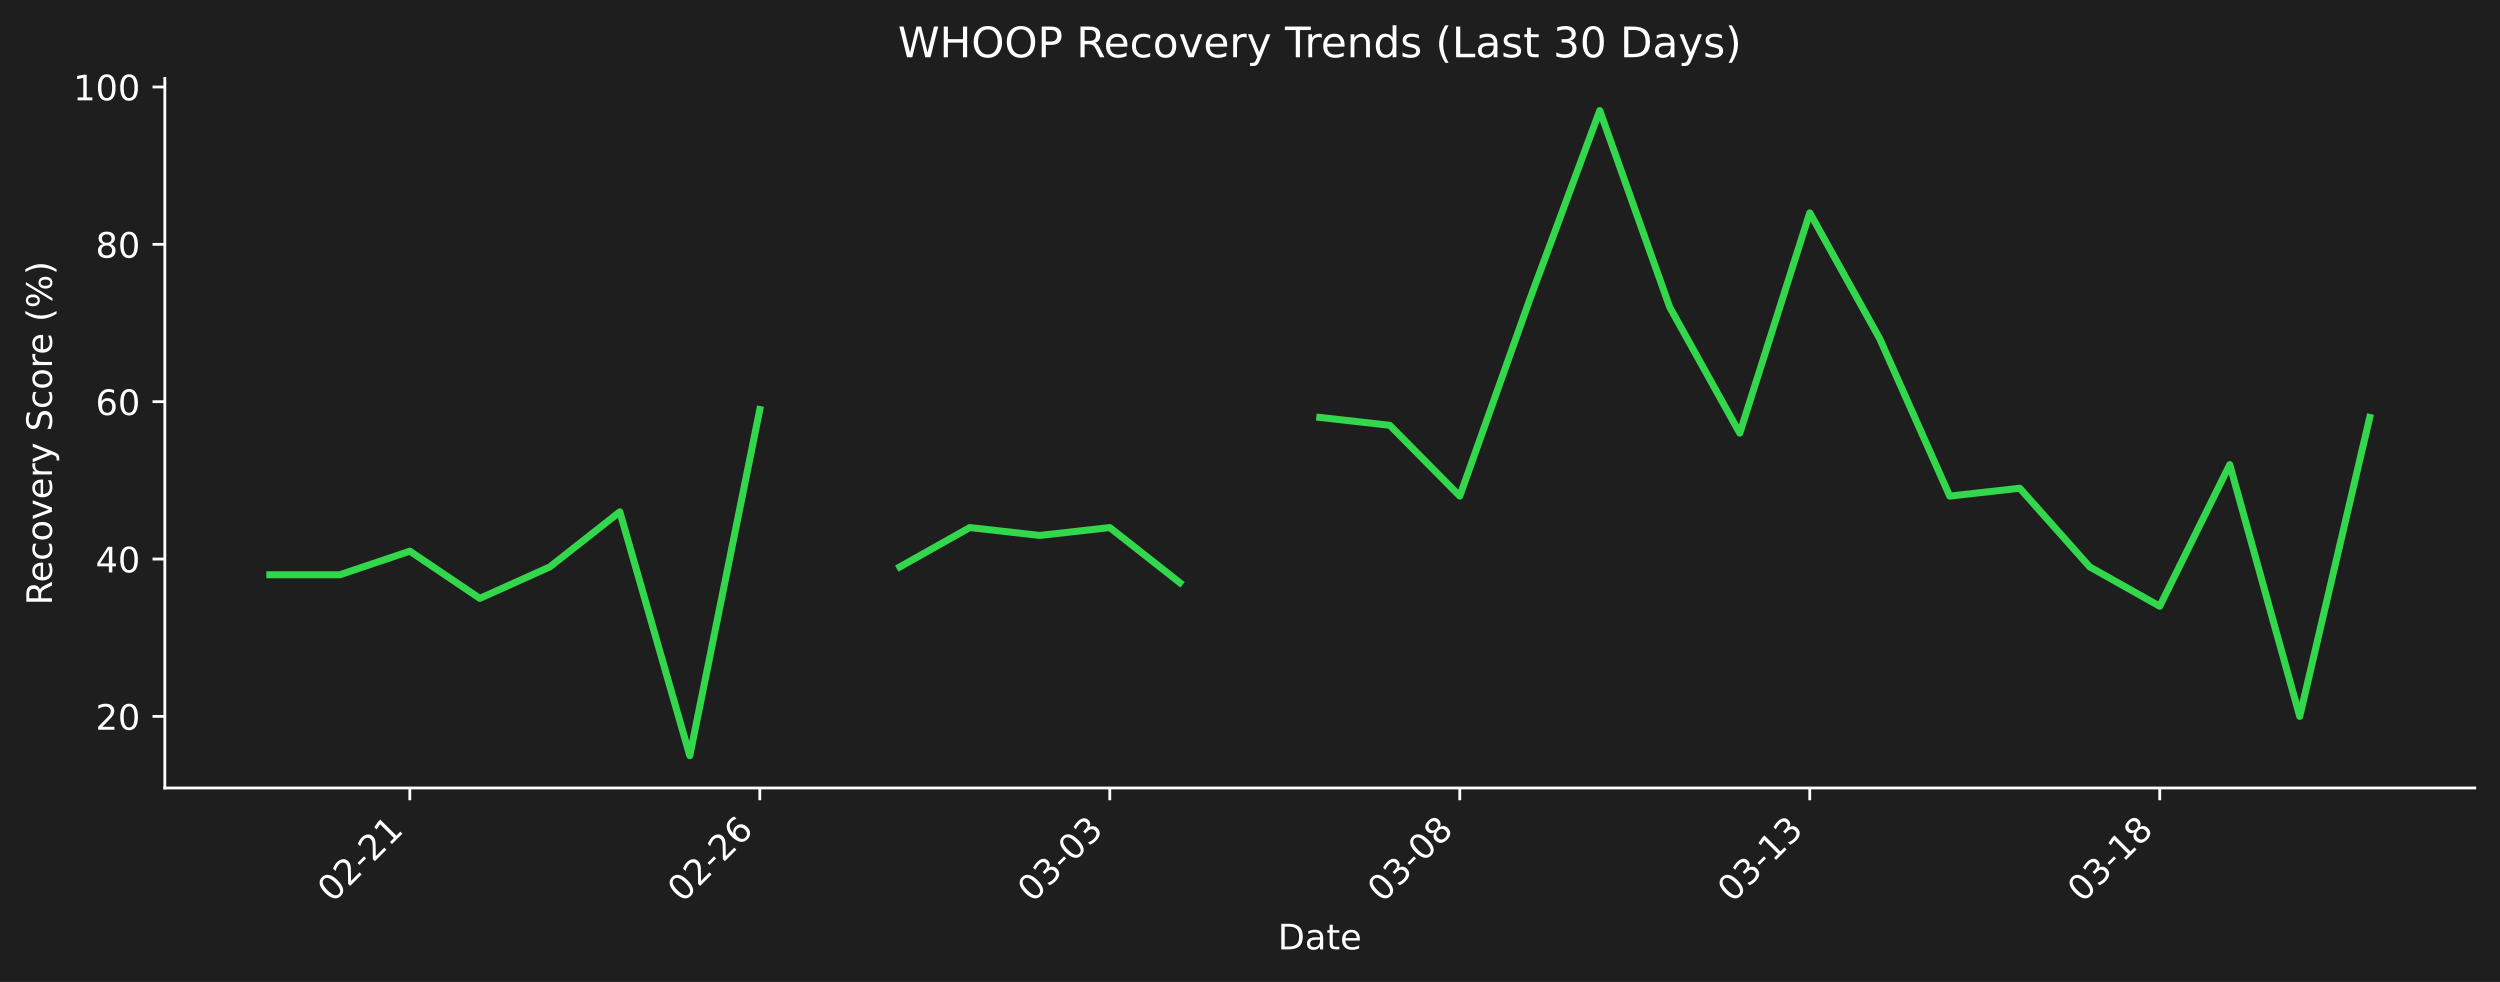
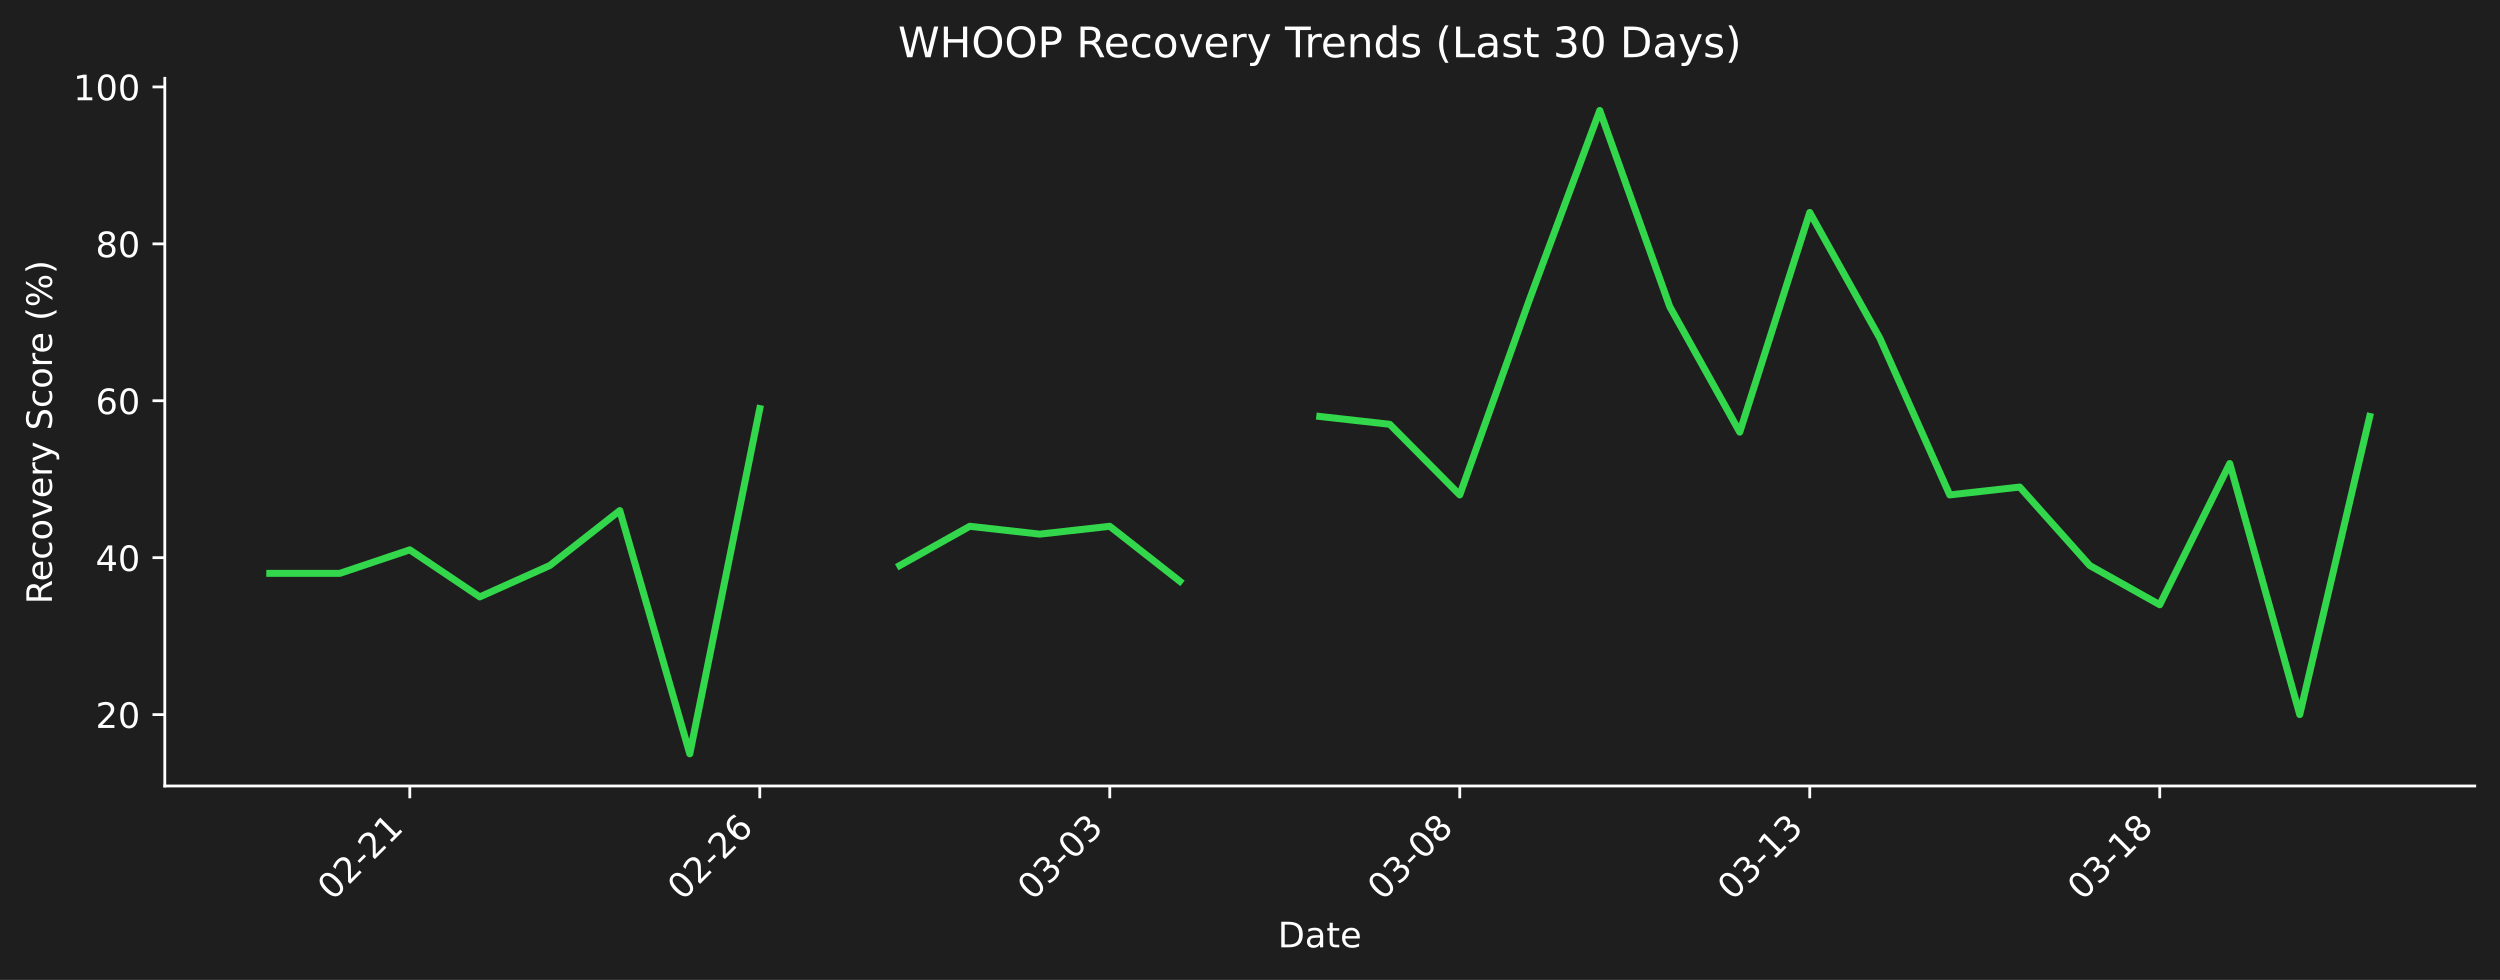
- <svg xmlns="http://www.w3.org/2000/svg" xmlns:xlink="http://www.w3.org/1999/xlink" width="712.361pt" height="279.8pt" viewBox="0 0 712.361 279.8" version="1.1">
+ <svg xmlns="http://www.w3.org/2000/svg" xmlns:xlink="http://www.w3.org/1999/xlink" width="712.496pt" height="279.271pt" viewBox="0 0 712.496 279.271" version="1.1">
  <defs>
    <style type="text/css">*{stroke-linejoin: round; stroke-linecap: butt}</style>
  </defs>
  <g id="figure_1">
    <g id="patch_1">
-       <path d="M 0 279.8  L 712.361 279.8  L 712.361 0  L 0 0  z " style="fill: #1e1e1e" />
+       <path d="M 0 279.271  L 712.496 279.271  L 712.496 0  L 0 0  z " style="fill: #1e1e1e" />
    </g>
    <g id="axes_1">
      <g id="patch_2">
-         <path d="M 46.966 224.531  L 705.161 224.531  L 705.161 22.318  L 46.966 22.318  L 46.966 224.531  z " style="fill: none" />
+         <path d="M 46.966 224.002  L 705.296 224.002  L 705.296 22.318  L 46.966 22.318  L 46.966 224.002  z " style="fill: none" />
      </g>
      <g id="matplotlib.axis_1">
        <g id="xtick_1">
          <g id="line2d_1">
            <defs>
-               <path id="m55b014058b" d="M 0 0  L 0 3.5  " style="stroke: #ffffff; stroke-width: 0.8" />
+               <path id="meafda55274" d="M 0 0  L 0 3.5  " style="stroke: #ffffff; stroke-width: 0.8" />
            </defs>
            <g>
-               <use xlink:href="#m55b014058b" x="116.774" y="224.531" style="fill: #ffffff; stroke: #ffffff; stroke-width: 0.8" />
+               <use xlink:href="#meafda55274" x="116.789" y="224.002" style="fill: #ffffff; stroke: #ffffff; stroke-width: 0.8" />
            </g>
          </g>
          <g id="text_1">
-             <g style="fill: #ffffff" transform="translate(94.75665 257.4511) rotate(-45) scale(0.1 -0.1)">
+             <g style="fill: #ffffff" transform="translate(94.77097 256.9221) rotate(-45) scale(0.1 -0.1)">
              <defs>
                <path id="DejaVuSans-30" d="M 2034 4250  Q 1547 4250 1301 3770  Q 1056 3291 1056 2328  Q 1056 1369 1301 889  Q 1547 409 2034 409  Q 2525 409 2770 889  Q 3016 1369 3016 2328  Q 3016 3291 2770 3770  Q 2525 4250 2034 4250  z M 2034 4750  Q 2819 4750 3233 4129  Q 3647 3509 3647 2328  Q 3647 1150 3233 529  Q 2819 -91 2034 -91  Q 1250 -91 836 529  Q 422 1150 422 2328  Q 422 3509 836 4129  Q 1250 4750 2034 4750  z " transform="scale(0.015625)" />
                <path id="DejaVuSans-32" d="M 1228 531  L 3431 531  L 3431 0  L 469 0  L 469 531  Q 828 903 1448 1529  Q 2069 2156 2228 2338  Q 2531 2678 2651 2914  Q 2772 3150 2772 3378  Q 2772 3750 2511 3984  Q 2250 4219 1831 4219  Q 1534 4219 1204 4116  Q 875 4013 500 3803  L 500 4441  Q 881 4594 1212 4672  Q 1544 4750 1819 4750  Q 2544 4750 2975 4387  Q 3406 4025 3406 3419  Q 3406 3131 3298 2873  Q 3191 2616 2906 2266  Q 2828 2175 2409 1742  Q 1991 1309 1228 531  z " transform="scale(0.015625)" />
                <path id="DejaVuSans-2d" d="M 313 2009  L 1997 2009  L 1997 1497  L 313 1497  L 313 2009  z " transform="scale(0.015625)" />
                <path id="DejaVuSans-31" d="M 794 531  L 1825 531  L 1825 4091  L 703 3866  L 703 4441  L 1819 4666  L 2450 4666  L 2450 531  L 3481 531  L 3481 0  L 794 0  L 794 531  z " transform="scale(0.015625)" />
              </defs>
              <use xlink:href="#DejaVuSans-30" />
              <use xlink:href="#DejaVuSans-32" transform="translate(63.62305 0)" />
              <use xlink:href="#DejaVuSans-2d" transform="translate(127.2461 0)" />
              <use xlink:href="#DejaVuSans-32" transform="translate(163.3301 0)" />
              <use xlink:href="#DejaVuSans-31" transform="translate(226.9531 0)" />
            </g>
          </g>
        </g>
        <g id="xtick_2">
          <g id="line2d_2">
            <g>
-               <use xlink:href="#m55b014058b" x="216.501" y="224.531" style="fill: #ffffff; stroke: #ffffff; stroke-width: 0.8" />
+               <use xlink:href="#meafda55274" x="216.535" y="224.002" style="fill: #ffffff; stroke: #ffffff; stroke-width: 0.8" />
            </g>
          </g>
          <g id="text_2">
-             <g style="fill: #ffffff" transform="translate(194.4832 257.4511) rotate(-45) scale(0.1 -0.1)">
+             <g style="fill: #ffffff" transform="translate(194.5179 256.9221) rotate(-45) scale(0.1 -0.1)">
              <defs>
                <path id="DejaVuSans-36" d="M 2113 2584  Q 1688 2584 1439 2293  Q 1191 2003 1191 1497  Q 1191 994 1439 701  Q 1688 409 2113 409  Q 2538 409 2786 701  Q 3034 994 3034 1497  Q 3034 2003 2786 2293  Q 2538 2584 2113 2584  z M 3366 4563  L 3366 3988  Q 3128 4100 2886 4159  Q 2644 4219 2406 4219  Q 1781 4219 1451 3797  Q 1122 3375 1075 2522  Q 1259 2794 1537 2939  Q 1816 3084 2150 3084  Q 2853 3084 3261 2657  Q 3669 2231 3669 1497  Q 3669 778 3244 343  Q 2819 -91 2113 -91  Q 1303 -91 875 529  Q 447 1150 447 2328  Q 447 3434 972 4092  Q 1497 4750 2381 4750  Q 2619 4750 2861 4703  Q 3103 4656 3366 4563  z " transform="scale(0.015625)" />
              </defs>
              <use xlink:href="#DejaVuSans-30" />
              <use xlink:href="#DejaVuSans-32" transform="translate(63.62305 0)" />
              <use xlink:href="#DejaVuSans-2d" transform="translate(127.2461 0)" />
              <use xlink:href="#DejaVuSans-32" transform="translate(163.3301 0)" />
              <use xlink:href="#DejaVuSans-36" transform="translate(226.9531 0)" />
            </g>
          </g>
        </g>
        <g id="xtick_3">
          <g id="line2d_3">
            <g>
-               <use xlink:href="#m55b014058b" x="316.227" y="224.531" style="fill: #ffffff; stroke: #ffffff; stroke-width: 0.8" />
+               <use xlink:href="#meafda55274" x="316.282" y="224.002" style="fill: #ffffff; stroke: #ffffff; stroke-width: 0.8" />
            </g>
          </g>
          <g id="text_3">
-             <g style="fill: #ffffff" transform="translate(294.2097 257.4511) rotate(-45) scale(0.1 -0.1)">
+             <g style="fill: #ffffff" transform="translate(294.2649 256.9221) rotate(-45) scale(0.1 -0.1)">
              <defs>
                <path id="DejaVuSans-33" d="M 2597 2516  Q 3050 2419 3304 2112  Q 3559 1806 3559 1356  Q 3559 666 3084 287  Q 2609 -91 1734 -91  Q 1441 -91 1130 -33  Q 819 25 488 141  L 488 750  Q 750 597 1062 519  Q 1375 441 1716 441  Q 2309 441 2620 675  Q 2931 909 2931 1356  Q 2931 1769 2642 2001  Q 2353 2234 1838 2234  L 1294 2234  L 1294 2753  L 1863 2753  Q 2328 2753 2575 2939  Q 2822 3125 2822 3475  Q 2822 3834 2567 4026  Q 2313 4219 1838 4219  Q 1578 4219 1281 4162  Q 984 4106 628 3988  L 628 4550  Q 988 4650 1302 4700  Q 1616 4750 1894 4750  Q 2613 4750 3031 4423  Q 3450 4097 3450 3541  Q 3450 3153 3228 2886  Q 3006 2619 2597 2516  z " transform="scale(0.015625)" />
              </defs>
              <use xlink:href="#DejaVuSans-30" />
              <use xlink:href="#DejaVuSans-33" transform="translate(63.62305 0)" />
              <use xlink:href="#DejaVuSans-2d" transform="translate(127.2461 0)" />
              <use xlink:href="#DejaVuSans-30" transform="translate(163.3301 0)" />
              <use xlink:href="#DejaVuSans-33" transform="translate(226.9531 0)" />
            </g>
          </g>
        </g>
        <g id="xtick_4">
          <g id="line2d_4">
            <g>
-               <use xlink:href="#m55b014058b" x="415.954" y="224.531" style="fill: #ffffff; stroke: #ffffff; stroke-width: 0.8" />
+               <use xlink:href="#meafda55274" x="416.029" y="224.002" style="fill: #ffffff; stroke: #ffffff; stroke-width: 0.8" />
            </g>
          </g>
          <g id="text_4">
-             <g style="fill: #ffffff" transform="translate(393.9362 257.4511) rotate(-45) scale(0.1 -0.1)">
+             <g style="fill: #ffffff" transform="translate(394.0119 256.9221) rotate(-45) scale(0.1 -0.1)">
              <defs>
                <path id="DejaVuSans-38" d="M 2034 2216  Q 1584 2216 1326 1975  Q 1069 1734 1069 1313  Q 1069 891 1326 650  Q 1584 409 2034 409  Q 2484 409 2743 651  Q 3003 894 3003 1313  Q 3003 1734 2745 1975  Q 2488 2216 2034 2216  z M 1403 2484  Q 997 2584 770 2862  Q 544 3141 544 3541  Q 544 4100 942 4425  Q 1341 4750 2034 4750  Q 2731 4750 3128 4425  Q 3525 4100 3525 3541  Q 3525 3141 3298 2862  Q 3072 2584 2669 2484  Q 3125 2378 3379 2068  Q 3634 1759 3634 1313  Q 3634 634 3220 271  Q 2806 -91 2034 -91  Q 1263 -91 848 271  Q 434 634 434 1313  Q 434 1759 690 2068  Q 947 2378 1403 2484  z M 1172 3481  Q 1172 3119 1398 2916  Q 1625 2713 2034 2713  Q 2441 2713 2670 2916  Q 2900 3119 2900 3481  Q 2900 3844 2670 4047  Q 2441 4250 2034 4250  Q 1625 4250 1398 4047  Q 1172 3844 1172 3481  z " transform="scale(0.015625)" />
              </defs>
              <use xlink:href="#DejaVuSans-30" />
              <use xlink:href="#DejaVuSans-33" transform="translate(63.62305 0)" />
              <use xlink:href="#DejaVuSans-2d" transform="translate(127.2461 0)" />
              <use xlink:href="#DejaVuSans-30" transform="translate(163.3301 0)" />
              <use xlink:href="#DejaVuSans-38" transform="translate(226.9531 0)" />
            </g>
          </g>
        </g>
        <g id="xtick_5">
          <g id="line2d_5">
            <g>
-               <use xlink:href="#m55b014058b" x="515.68" y="224.531" style="fill: #ffffff; stroke: #ffffff; stroke-width: 0.8" />
+               <use xlink:href="#meafda55274" x="515.776" y="224.002" style="fill: #ffffff; stroke: #ffffff; stroke-width: 0.8" />
            </g>
          </g>
          <g id="text_5">
-             <g style="fill: #ffffff" transform="translate(493.6627 257.4511) rotate(-45) scale(0.1 -0.1)">
+             <g style="fill: #ffffff" transform="translate(493.7588 256.9221) rotate(-45) scale(0.1 -0.1)">
              <use xlink:href="#DejaVuSans-30" />
              <use xlink:href="#DejaVuSans-33" transform="translate(63.62305 0)" />
              <use xlink:href="#DejaVuSans-2d" transform="translate(127.2461 0)" />
              <use xlink:href="#DejaVuSans-31" transform="translate(163.3301 0)" />
              <use xlink:href="#DejaVuSans-33" transform="translate(226.9531 0)" />
            </g>
          </g>
        </g>
        <g id="xtick_6">
          <g id="line2d_6">
            <g>
-               <use xlink:href="#m55b014058b" x="615.407" y="224.531" style="fill: #ffffff; stroke: #ffffff; stroke-width: 0.8" />
+               <use xlink:href="#meafda55274" x="615.523" y="224.002" style="fill: #ffffff; stroke: #ffffff; stroke-width: 0.8" />
            </g>
          </g>
          <g id="text_6">
-             <g style="fill: #ffffff" transform="translate(593.3892 257.4511) rotate(-45) scale(0.1 -0.1)">
+             <g style="fill: #ffffff" transform="translate(593.5058 256.9221) rotate(-45) scale(0.1 -0.1)">
              <use xlink:href="#DejaVuSans-30" />
              <use xlink:href="#DejaVuSans-33" transform="translate(63.62305 0)" />
              <use xlink:href="#DejaVuSans-2d" transform="translate(127.2461 0)" />
              <use xlink:href="#DejaVuSans-31" transform="translate(163.3301 0)" />
              <use xlink:href="#DejaVuSans-38" transform="translate(226.9531 0)" />
            </g>
          </g>
        </g>
        <g id="text_7">
-           <g style="fill: #ffffff" transform="translate(364.1123 270.5201) scale(0.1 -0.1)">
+           <g style="fill: #ffffff" transform="translate(364.1798 269.9911) scale(0.1 -0.1)">
            <defs>
              <path id="DejaVuSans-44" d="M 1259 4147  L 1259 519  L 2022 519  Q 2988 519 3436 956  Q 3884 1394 3884 2338  Q 3884 3275 3436 3711  Q 2988 4147 2022 4147  L 1259 4147  z M 628 4666  L 1925 4666  Q 3281 4666 3915 4102  Q 4550 3538 4550 2338  Q 4550 1131 3912 565  Q 3275 0 1925 0  L 628 0  L 628 4666  z " transform="scale(0.015625)" />
              <path id="DejaVuSans-61" d="M 2194 1759  Q 1497 1759 1228 1600  Q 959 1441 959 1056  Q 959 750 1161 570  Q 1363 391 1709 391  Q 2188 391 2477 730  Q 2766 1069 2766 1631  L 2766 1759  L 2194 1759  z M 3341 1997  L 3341 0  L 2766 0  L 2766 531  Q 2569 213 2275 61  Q 1981 -91 1556 -91  Q 1019 -91 701 211  Q 384 513 384 1019  Q 384 1609 779 1909  Q 1175 2209 1959 2209  L 2766 2209  L 2766 2266  Q 2766 2663 2505 2880  Q 2244 3097 1772 3097  Q 1472 3097 1187 3025  Q 903 2953 641 2809  L 641 3341  Q 956 3463 1253 3523  Q 1550 3584 1831 3584  Q 2591 3584 2966 3190  Q 3341 2797 3341 1997  z " transform="scale(0.015625)" />
              <path id="DejaVuSans-74" d="M 1172 4494  L 1172 3500  L 2356 3500  L 2356 3053  L 1172 3053  L 1172 1153  Q 1172 725 1289 603  Q 1406 481 1766 481  L 2356 481  L 2356 0  L 1766 0  Q 1100 0 847 248  Q 594 497 594 1153  L 594 3053  L 172 3053  L 172 3500  L 594 3500  L 594 4494  L 1172 4494  z " transform="scale(0.015625)" />
              <path id="DejaVuSans-65" d="M 3597 1894  L 3597 1613  L 953 1613  Q 991 1019 1311 708  Q 1631 397 2203 397  Q 2534 397 2845 478  Q 3156 559 3463 722  L 3463 178  Q 3153 47 2828 -22  Q 2503 -91 2169 -91  Q 1331 -91 842 396  Q 353 884 353 1716  Q 353 2575 817 3079  Q 1281 3584 2069 3584  Q 2775 3584 3186 3129  Q 3597 2675 3597 1894  z M 3022 2063  Q 3016 2534 2758 2815  Q 2500 3097 2075 3097  Q 1594 3097 1305 2825  Q 1016 2553 972 2059  L 3022 2063  z " transform="scale(0.015625)" />
            </defs>
            <use xlink:href="#DejaVuSans-44" />
            <use xlink:href="#DejaVuSans-61" transform="translate(77.00195 0)" />
            <use xlink:href="#DejaVuSans-74" transform="translate(138.2812 0)" />
            <use xlink:href="#DejaVuSans-65" transform="translate(177.4902 0)" />
          </g>
        </g>
      </g>
      <g id="matplotlib.axis_2">
        <g id="ytick_1">
          <g id="line2d_7">
            <defs>
-               <path id="m552cdaa925" d="M 0 0  L -3.5 0  " style="stroke: #ffffff; stroke-width: 0.8" />
+               <path id="m5443f5256f" d="M 0 0  L -3.5 0  " style="stroke: #ffffff; stroke-width: 0.8" />
            </defs>
            <g>
-               <use xlink:href="#m552cdaa925" x="46.966" y="204.131" style="fill: #ffffff; stroke: #ffffff; stroke-width: 0.8" />
+               <use xlink:href="#m5443f5256f" x="46.966" y="203.655" style="fill: #ffffff; stroke: #ffffff; stroke-width: 0.8" />
            </g>
          </g>
          <g id="text_8">
-             <g style="fill: #ffffff" transform="translate(27.24063 207.9298) scale(0.1 -0.1)">
+             <g style="fill: #ffffff" transform="translate(27.24063 207.4541) scale(0.1 -0.1)">
              <use xlink:href="#DejaVuSans-32" />
              <use xlink:href="#DejaVuSans-30" transform="translate(63.62305 0)" />
            </g>
          </g>
        </g>
        <g id="ytick_2">
          <g id="line2d_8">
            <g>
-               <use xlink:href="#m552cdaa925" x="46.966" y="159.294" style="fill: #ffffff; stroke: #ffffff; stroke-width: 0.8" />
+               <use xlink:href="#m5443f5256f" x="46.966" y="158.936" style="fill: #ffffff; stroke: #ffffff; stroke-width: 0.8" />
            </g>
          </g>
          <g id="text_9">
-             <g style="fill: #ffffff" transform="translate(27.24063 163.0932) scale(0.1 -0.1)">
+             <g style="fill: #ffffff" transform="translate(27.24063 162.7348) scale(0.1 -0.1)">
              <defs>
                <path id="DejaVuSans-34" d="M 2419 4116  L 825 1625  L 2419 1625  L 2419 4116  z M 2253 4666  L 3047 4666  L 3047 1625  L 3713 1625  L 3713 1100  L 3047 1100  L 3047 0  L 2419 0  L 2419 1100  L 313 1100  L 313 1709  L 2253 4666  z " transform="scale(0.015625)" />
              </defs>
              <use xlink:href="#DejaVuSans-34" />
              <use xlink:href="#DejaVuSans-30" transform="translate(63.62305 0)" />
            </g>
          </g>
        </g>
        <g id="ytick_3">
          <g id="line2d_9">
            <g>
-               <use xlink:href="#m552cdaa925" x="46.966" y="114.457" style="fill: #ffffff; stroke: #ffffff; stroke-width: 0.8" />
+               <use xlink:href="#m5443f5256f" x="46.966" y="114.216" style="fill: #ffffff; stroke: #ffffff; stroke-width: 0.8" />
            </g>
          </g>
          <g id="text_10">
-             <g style="fill: #ffffff" transform="translate(27.24063 118.2566) scale(0.1 -0.1)">
+             <g style="fill: #ffffff" transform="translate(27.24063 118.0155) scale(0.1 -0.1)">
              <use xlink:href="#DejaVuSans-36" />
              <use xlink:href="#DejaVuSans-30" transform="translate(63.62305 0)" />
            </g>
          </g>
        </g>
        <g id="ytick_4">
          <g id="line2d_10">
            <g>
-               <use xlink:href="#m552cdaa925" x="46.966" y="69.621" style="fill: #ffffff; stroke: #ffffff; stroke-width: 0.8" />
+               <use xlink:href="#m5443f5256f" x="46.966" y="69.497" style="fill: #ffffff; stroke: #ffffff; stroke-width: 0.8" />
            </g>
          </g>
          <g id="text_11">
-             <g style="fill: #ffffff" transform="translate(27.24063 73.41997) scale(0.1 -0.1)">
+             <g style="fill: #ffffff" transform="translate(27.24063 73.29621) scale(0.1 -0.1)">
              <use xlink:href="#DejaVuSans-38" />
              <use xlink:href="#DejaVuSans-30" transform="translate(63.62305 0)" />
            </g>
          </g>
        </g>
        <g id="ytick_5">
          <g id="line2d_11">
            <g>
-               <use xlink:href="#m552cdaa925" x="46.966" y="24.784" style="fill: #ffffff; stroke: #ffffff; stroke-width: 0.8" />
+               <use xlink:href="#m5443f5256f" x="46.966" y="24.778" style="fill: #ffffff; stroke: #ffffff; stroke-width: 0.8" />
            </g>
          </g>
          <g id="text_12">
-             <g style="fill: #ffffff" transform="translate(20.87813 28.58336) scale(0.1 -0.1)">
+             <g style="fill: #ffffff" transform="translate(20.87813 28.57691) scale(0.1 -0.1)">
              <use xlink:href="#DejaVuSans-31" />
              <use xlink:href="#DejaVuSans-30" transform="translate(63.62305 0)" />
              <use xlink:href="#DejaVuSans-30" transform="translate(127.2461 0)" />
            </g>
          </g>
        </g>
        <g id="text_13">
-           <g style="fill: #ffffff" transform="translate(14.79844 172.4427) rotate(-90) scale(0.1 -0.1)">
+           <g style="fill: #ffffff" transform="translate(14.79844 172.1781) rotate(-90) scale(0.1 -0.1)">
            <defs>
              <path id="DejaVuSans-52" d="M 2841 2188  Q 3044 2119 3236 1894  Q 3428 1669 3622 1275  L 4263 0  L 3584 0  L 2988 1197  Q 2756 1666 2539 1819  Q 2322 1972 1947 1972  L 1259 1972  L 1259 0  L 628 0  L 628 4666  L 2053 4666  Q 2853 4666 3247 4331  Q 3641 3997 3641 3322  Q 3641 2881 3436 2590  Q 3231 2300 2841 2188  z M 1259 4147  L 1259 2491  L 2053 2491  Q 2509 2491 2742 2702  Q 2975 2913 2975 3322  Q 2975 3731 2742 3939  Q 2509 4147 2053 4147  L 1259 4147  z " transform="scale(0.015625)" />
              <path id="DejaVuSans-63" d="M 3122 3366  L 3122 2828  Q 2878 2963 2633 3030  Q 2388 3097 2138 3097  Q 1578 3097 1268 2742  Q 959 2388 959 1747  Q 959 1106 1268 751  Q 1578 397 2138 397  Q 2388 397 2633 464  Q 2878 531 3122 666  L 3122 134  Q 2881 22 2623 -34  Q 2366 -91 2075 -91  Q 1284 -91 818 406  Q 353 903 353 1747  Q 353 2603 823 3093  Q 1294 3584 2113 3584  Q 2378 3584 2631 3529  Q 2884 3475 3122 3366  z " transform="scale(0.015625)" />
              <path id="DejaVuSans-6f" d="M 1959 3097  Q 1497 3097 1228 2736  Q 959 2375 959 1747  Q 959 1119 1226 758  Q 1494 397 1959 397  Q 2419 397 2687 759  Q 2956 1122 2956 1747  Q 2956 2369 2687 2733  Q 2419 3097 1959 3097  z M 1959 3584  Q 2709 3584 3137 3096  Q 3566 2609 3566 1747  Q 3566 888 3137 398  Q 2709 -91 1959 -91  Q 1206 -91 779 398  Q 353 888 353 1747  Q 353 2609 779 3096  Q 1206 3584 1959 3584  z " transform="scale(0.015625)" />
              <path id="DejaVuSans-76" d="M 191 3500  L 800 3500  L 1894 563  L 2988 3500  L 3597 3500  L 2284 0  L 1503 0  L 191 3500  z " transform="scale(0.015625)" />
              <path id="DejaVuSans-72" d="M 2631 2963  Q 2534 3019 2420 3045  Q 2306 3072 2169 3072  Q 1681 3072 1420 2755  Q 1159 2438 1159 1844  L 1159 0  L 581 0  L 581 3500  L 1159 3500  L 1159 2956  Q 1341 3275 1631 3429  Q 1922 3584 2338 3584  Q 2397 3584 2469 3576  Q 2541 3569 2628 3553  L 2631 2963  z " transform="scale(0.015625)" />
              <path id="DejaVuSans-79" d="M 2059 -325  Q 1816 -950 1584 -1140  Q 1353 -1331 966 -1331  L 506 -1331  L 506 -850  L 844 -850  Q 1081 -850 1212 -737  Q 1344 -625 1503 -206  L 1606 56  L 191 3500  L 800 3500  L 1894 763  L 2988 3500  L 3597 3500  L 2059 -325  z " transform="scale(0.015625)" />
              <path id="DejaVuSans-20" transform="scale(0.015625)" />
              <path id="DejaVuSans-53" d="M 3425 4513  L 3425 3897  Q 3066 4069 2747 4153  Q 2428 4238 2131 4238  Q 1616 4238 1336 4038  Q 1056 3838 1056 3469  Q 1056 3159 1242 3001  Q 1428 2844 1947 2747  L 2328 2669  Q 3034 2534 3370 2195  Q 3706 1856 3706 1288  Q 3706 609 3251 259  Q 2797 -91 1919 -91  Q 1588 -91 1214 -16  Q 841 59 441 206  L 441 856  Q 825 641 1194 531  Q 1563 422 1919 422  Q 2459 422 2753 634  Q 3047 847 3047 1241  Q 3047 1584 2836 1778  Q 2625 1972 2144 2069  L 1759 2144  Q 1053 2284 737 2584  Q 422 2884 422 3419  Q 422 4038 858 4394  Q 1294 4750 2059 4750  Q 2388 4750 2728 4690  Q 3069 4631 3425 4513  z " transform="scale(0.015625)" />
              <path id="DejaVuSans-28" d="M 1984 4856  Q 1566 4138 1362 3434  Q 1159 2731 1159 2009  Q 1159 1288 1364 580  Q 1569 -128 1984 -844  L 1484 -844  Q 1016 -109 783 600  Q 550 1309 550 2009  Q 550 2706 781 3412  Q 1013 4119 1484 4856  L 1984 4856  z " transform="scale(0.015625)" />
              <path id="DejaVuSans-25" d="M 4653 2053  Q 4381 2053 4226 1822  Q 4072 1591 4072 1178  Q 4072 772 4226 539  Q 4381 306 4653 306  Q 4919 306 5073 539  Q 5228 772 5228 1178  Q 5228 1588 5073 1820  Q 4919 2053 4653 2053  z M 4653 2450  Q 5147 2450 5437 2106  Q 5728 1763 5728 1178  Q 5728 594 5436 251  Q 5144 -91 4653 -91  Q 4153 -91 3862 251  Q 3572 594 3572 1178  Q 3572 1766 3864 2108  Q 4156 2450 4653 2450  z M 1428 4353  Q 1159 4353 1004 4120  Q 850 3888 850 3481  Q 850 3069 1003 2837  Q 1156 2606 1428 2606  Q 1700 2606 1854 2837  Q 2009 3069 2009 3481  Q 2009 3884 1853 4118  Q 1697 4353 1428 4353  z M 4250 4750  L 4750 4750  L 1831 -91  L 1331 -91  L 4250 4750  z M 1428 4750  Q 1922 4750 2215 4408  Q 2509 4066 2509 3481  Q 2509 2891 2217 2550  Q 1925 2209 1428 2209  Q 931 2209 642 2551  Q 353 2894 353 3481  Q 353 4063 643 4406  Q 934 4750 1428 4750  z " transform="scale(0.015625)" />
              <path id="DejaVuSans-29" d="M 513 4856  L 1013 4856  Q 1481 4119 1714 3412  Q 1947 2706 1947 2009  Q 1947 1309 1714 600  Q 1481 -109 1013 -844  L 513 -844  Q 928 -128 1133 580  Q 1338 1288 1338 2009  Q 1338 2731 1133 3434  Q 928 4138 513 4856  z " transform="scale(0.015625)" />
            </defs>
            <use xlink:href="#DejaVuSans-52" />
            <use xlink:href="#DejaVuSans-65" transform="translate(64.98242 0)" />
            <use xlink:href="#DejaVuSans-63" transform="translate(126.5059 0)" />
            <use xlink:href="#DejaVuSans-6f" transform="translate(181.4863 0)" />
            <use xlink:href="#DejaVuSans-76" transform="translate(242.668 0)" />
            <use xlink:href="#DejaVuSans-65" transform="translate(301.8477 0)" />
            <use xlink:href="#DejaVuSans-72" transform="translate(363.3711 0)" />
            <use xlink:href="#DejaVuSans-79" transform="translate(404.4844 0)" />
            <use xlink:href="#DejaVuSans-20" transform="translate(463.6641 0)" />
            <use xlink:href="#DejaVuSans-53" transform="translate(495.4512 0)" />
            <use xlink:href="#DejaVuSans-63" transform="translate(558.9277 0)" />
            <use xlink:href="#DejaVuSans-6f" transform="translate(613.9082 0)" />
            <use xlink:href="#DejaVuSans-72" transform="translate(675.0898 0)" />
            <use xlink:href="#DejaVuSans-65" transform="translate(713.9531 0)" />
            <use xlink:href="#DejaVuSans-20" transform="translate(775.4766 0)" />
            <use xlink:href="#DejaVuSans-28" transform="translate(807.2637 0)" />
            <use xlink:href="#DejaVuSans-25" transform="translate(846.2773 0)" />
            <use xlink:href="#DejaVuSans-29" transform="translate(941.2969 0)" />
          </g>
        </g>
      </g>
      <g id="line2d_12">
-         <path d="M 76.884 163.778  L 96.829 163.778  L 116.774 157.052  L 136.719 170.503  L 156.665 161.536  L 176.61 145.843  L 196.555 215.34  L 216.501 116.699  M 256.391 161.536  L 276.337 150.327  L 296.282 152.568  L 316.227 150.327  L 336.173 166.019  M 376.063 118.941  L 396.008 121.183  L 415.954 141.359  L 435.899 85.314  L 455.844 31.51  L 475.79 87.555  L 495.735 123.425  L 515.68 60.653  L 535.626 96.523  L 555.571 141.359  L 575.516 139.118  L 595.461 161.536  L 615.407 172.745  L 635.352 132.392  L 655.297 204.131  L 675.243 118.941  " clip-path="url(#pc039551c4f)" style="fill: none; stroke: #32d74b; stroke-width: 2; stroke-linecap: square" />
+         <path d="M 76.89 163.408  L 96.839 163.408  L 116.789 156.7  L 136.738 170.115  L 156.687 161.172  L 176.637 145.52  L 196.586 214.835  L 216.535 116.452  M 256.434 161.172  L 276.384 149.992  L 296.333 152.228  L 316.282 149.992  L 336.232 165.643  M 376.131 118.688  L 396.08 120.924  L 416.029 141.048  L 435.979 85.149  L 455.928 31.486  L 475.878 87.385  L 495.827 123.16  L 515.776 60.553  L 535.726 96.329  L 555.675 141.048  L 575.625 138.812  L 595.574 161.172  L 615.523 172.351  L 635.473 132.104  L 655.422 203.655  L 675.372 118.688  " clip-path="url(#p3cfce3b3fe)" style="fill: none; stroke: #32d74b; stroke-width: 2; stroke-linecap: square" />
      </g>
      <g id="patch_3">
-         <path d="M 46.966 224.531  L 46.966 22.318  " style="fill: none; stroke: #ffffff; stroke-width: 0.8; stroke-linejoin: miter; stroke-linecap: square" />
+         <path d="M 46.966 224.002  L 46.966 22.318  " style="fill: none; stroke: #ffffff; stroke-width: 0.8; stroke-linejoin: miter; stroke-linecap: square" />
      </g>
      <g id="patch_4">
-         <path d="M 46.966 224.531  L 705.161 224.531  " style="fill: none; stroke: #ffffff; stroke-width: 0.8; stroke-linejoin: miter; stroke-linecap: square" />
+         <path d="M 46.966 224.002  L 705.296 224.002  " style="fill: none; stroke: #ffffff; stroke-width: 0.8; stroke-linejoin: miter; stroke-linecap: square" />
      </g>
      <g id="text_14">
-         <g style="fill: #ffffff" transform="translate(255.8691 16.31812) scale(0.12 -0.12)">
+         <g style="fill: #ffffff" transform="translate(255.9366 16.31812) scale(0.12 -0.12)">
          <defs>
            <path id="DejaVuSans-57" d="M 213 4666  L 850 4666  L 1831 722  L 2809 4666  L 3519 4666  L 4500 722  L 5478 4666  L 6119 4666  L 4947 0  L 4153 0  L 3169 4050  L 2175 0  L 1381 0  L 213 4666  z " transform="scale(0.015625)" />
            <path id="DejaVuSans-48" d="M 628 4666  L 1259 4666  L 1259 2753  L 3553 2753  L 3553 4666  L 4184 4666  L 4184 0  L 3553 0  L 3553 2222  L 1259 2222  L 1259 0  L 628 0  L 628 4666  z " transform="scale(0.015625)" />
            <path id="DejaVuSans-4f" d="M 2522 4238  Q 1834 4238 1429 3725  Q 1025 3213 1025 2328  Q 1025 1447 1429 934  Q 1834 422 2522 422  Q 3209 422 3611 934  Q 4013 1447 4013 2328  Q 4013 3213 3611 3725  Q 3209 4238 2522 4238  z M 2522 4750  Q 3503 4750 4090 4092  Q 4678 3434 4678 2328  Q 4678 1225 4090 567  Q 3503 -91 2522 -91  Q 1538 -91 948 565  Q 359 1222 359 2328  Q 359 3434 948 4092  Q 1538 4750 2522 4750  z " transform="scale(0.015625)" />
            <path id="DejaVuSans-50" d="M 1259 4147  L 1259 2394  L 2053 2394  Q 2494 2394 2734 2622  Q 2975 2850 2975 3272  Q 2975 3691 2734 3919  Q 2494 4147 2053 4147  L 1259 4147  z M 628 4666  L 2053 4666  Q 2838 4666 3239 4311  Q 3641 3956 3641 3272  Q 3641 2581 3239 2228  Q 2838 1875 2053 1875  L 1259 1875  L 1259 0  L 628 0  L 628 4666  z " transform="scale(0.015625)" />
            <path id="DejaVuSans-54" d="M -19 4666  L 3928 4666  L 3928 4134  L 2272 4134  L 2272 0  L 1638 0  L 1638 4134  L -19 4134  L -19 4666  z " transform="scale(0.015625)" />
            <path id="DejaVuSans-6e" d="M 3513 2113  L 3513 0  L 2938 0  L 2938 2094  Q 2938 2591 2744 2837  Q 2550 3084 2163 3084  Q 1697 3084 1428 2787  Q 1159 2491 1159 1978  L 1159 0  L 581 0  L 581 3500  L 1159 3500  L 1159 2956  Q 1366 3272 1645 3428  Q 1925 3584 2291 3584  Q 2894 3584 3203 3211  Q 3513 2838 3513 2113  z " transform="scale(0.015625)" />
            <path id="DejaVuSans-64" d="M 2906 2969  L 2906 4863  L 3481 4863  L 3481 0  L 2906 0  L 2906 525  Q 2725 213 2448 61  Q 2172 -91 1784 -91  Q 1150 -91 751 415  Q 353 922 353 1747  Q 353 2572 751 3078  Q 1150 3584 1784 3584  Q 2172 3584 2448 3432  Q 2725 3281 2906 2969  z M 947 1747  Q 947 1113 1208 752  Q 1469 391 1925 391  Q 2381 391 2643 752  Q 2906 1113 2906 1747  Q 2906 2381 2643 2742  Q 2381 3103 1925 3103  Q 1469 3103 1208 2742  Q 947 2381 947 1747  z " transform="scale(0.015625)" />
            <path id="DejaVuSans-73" d="M 2834 3397  L 2834 2853  Q 2591 2978 2328 3040  Q 2066 3103 1784 3103  Q 1356 3103 1142 2972  Q 928 2841 928 2578  Q 928 2378 1081 2264  Q 1234 2150 1697 2047  L 1894 2003  Q 2506 1872 2764 1633  Q 3022 1394 3022 966  Q 3022 478 2636 193  Q 2250 -91 1575 -91  Q 1294 -91 989 -36  Q 684 19 347 128  L 347 722  Q 666 556 975 473  Q 1284 391 1588 391  Q 1994 391 2212 530  Q 2431 669 2431 922  Q 2431 1156 2273 1281  Q 2116 1406 1581 1522  L 1381 1569  Q 847 1681 609 1914  Q 372 2147 372 2553  Q 372 3047 722 3315  Q 1072 3584 1716 3584  Q 2034 3584 2315 3537  Q 2597 3491 2834 3397  z " transform="scale(0.015625)" />
            <path id="DejaVuSans-4c" d="M 628 4666  L 1259 4666  L 1259 531  L 3531 531  L 3531 0  L 628 0  L 628 4666  z " transform="scale(0.015625)" />
          </defs>
          <use xlink:href="#DejaVuSans-57" />
          <use xlink:href="#DejaVuSans-48" transform="translate(98.87695 0)" />
          <use xlink:href="#DejaVuSans-4f" transform="translate(174.0723 0)" />
          <use xlink:href="#DejaVuSans-4f" transform="translate(252.7832 0)" />
          <use xlink:href="#DejaVuSans-50" transform="translate(331.4941 0)" />
          <use xlink:href="#DejaVuSans-20" transform="translate(391.7969 0)" />
          <use xlink:href="#DejaVuSans-52" transform="translate(423.584 0)" />
          <use xlink:href="#DejaVuSans-65" transform="translate(488.5664 0)" />
          <use xlink:href="#DejaVuSans-63" transform="translate(550.0898 0)" />
          <use xlink:href="#DejaVuSans-6f" transform="translate(605.0703 0)" />
          <use xlink:href="#DejaVuSans-76" transform="translate(666.252 0)" />
          <use xlink:href="#DejaVuSans-65" transform="translate(725.4316 0)" />
          <use xlink:href="#DejaVuSans-72" transform="translate(786.9551 0)" />
          <use xlink:href="#DejaVuSans-79" transform="translate(828.0684 0)" />
          <use xlink:href="#DejaVuSans-20" transform="translate(887.248 0)" />
          <use xlink:href="#DejaVuSans-54" transform="translate(919.0352 0)" />
          <use xlink:href="#DejaVuSans-72" transform="translate(965.3691 0)" />
          <use xlink:href="#DejaVuSans-65" transform="translate(1004.232 0)" />
          <use xlink:href="#DejaVuSans-6e" transform="translate(1065.756 0)" />
          <use xlink:href="#DejaVuSans-64" transform="translate(1129.135 0)" />
          <use xlink:href="#DejaVuSans-73" transform="translate(1192.611 0)" />
          <use xlink:href="#DejaVuSans-20" transform="translate(1244.711 0)" />
          <use xlink:href="#DejaVuSans-28" transform="translate(1276.498 0)" />
          <use xlink:href="#DejaVuSans-4c" transform="translate(1315.512 0)" />
          <use xlink:href="#DejaVuSans-61" transform="translate(1371.225 0)" />
          <use xlink:href="#DejaVuSans-73" transform="translate(1432.504 0)" />
          <use xlink:href="#DejaVuSans-74" transform="translate(1484.604 0)" />
          <use xlink:href="#DejaVuSans-20" transform="translate(1523.812 0)" />
          <use xlink:href="#DejaVuSans-33" transform="translate(1555.6 0)" />
          <use xlink:href="#DejaVuSans-30" transform="translate(1619.223 0)" />
          <use xlink:href="#DejaVuSans-20" transform="translate(1682.846 0)" />
          <use xlink:href="#DejaVuSans-44" transform="translate(1714.633 0)" />
          <use xlink:href="#DejaVuSans-61" transform="translate(1791.635 0)" />
          <use xlink:href="#DejaVuSans-79" transform="translate(1852.914 0)" />
          <use xlink:href="#DejaVuSans-73" transform="translate(1912.094 0)" />
          <use xlink:href="#DejaVuSans-29" transform="translate(1964.193 0)" />
        </g>
      </g>
    </g>
  </g>
  <defs>
-     <clipPath id="pc039551c4f">
-       <rect x="46.966" y="22.318" width="658.195" height="202.213" />
+     <clipPath id="p3cfce3b3fe">
+       <rect x="46.966" y="22.318" width="658.33" height="201.684" />
    </clipPath>
  </defs>
</svg>
